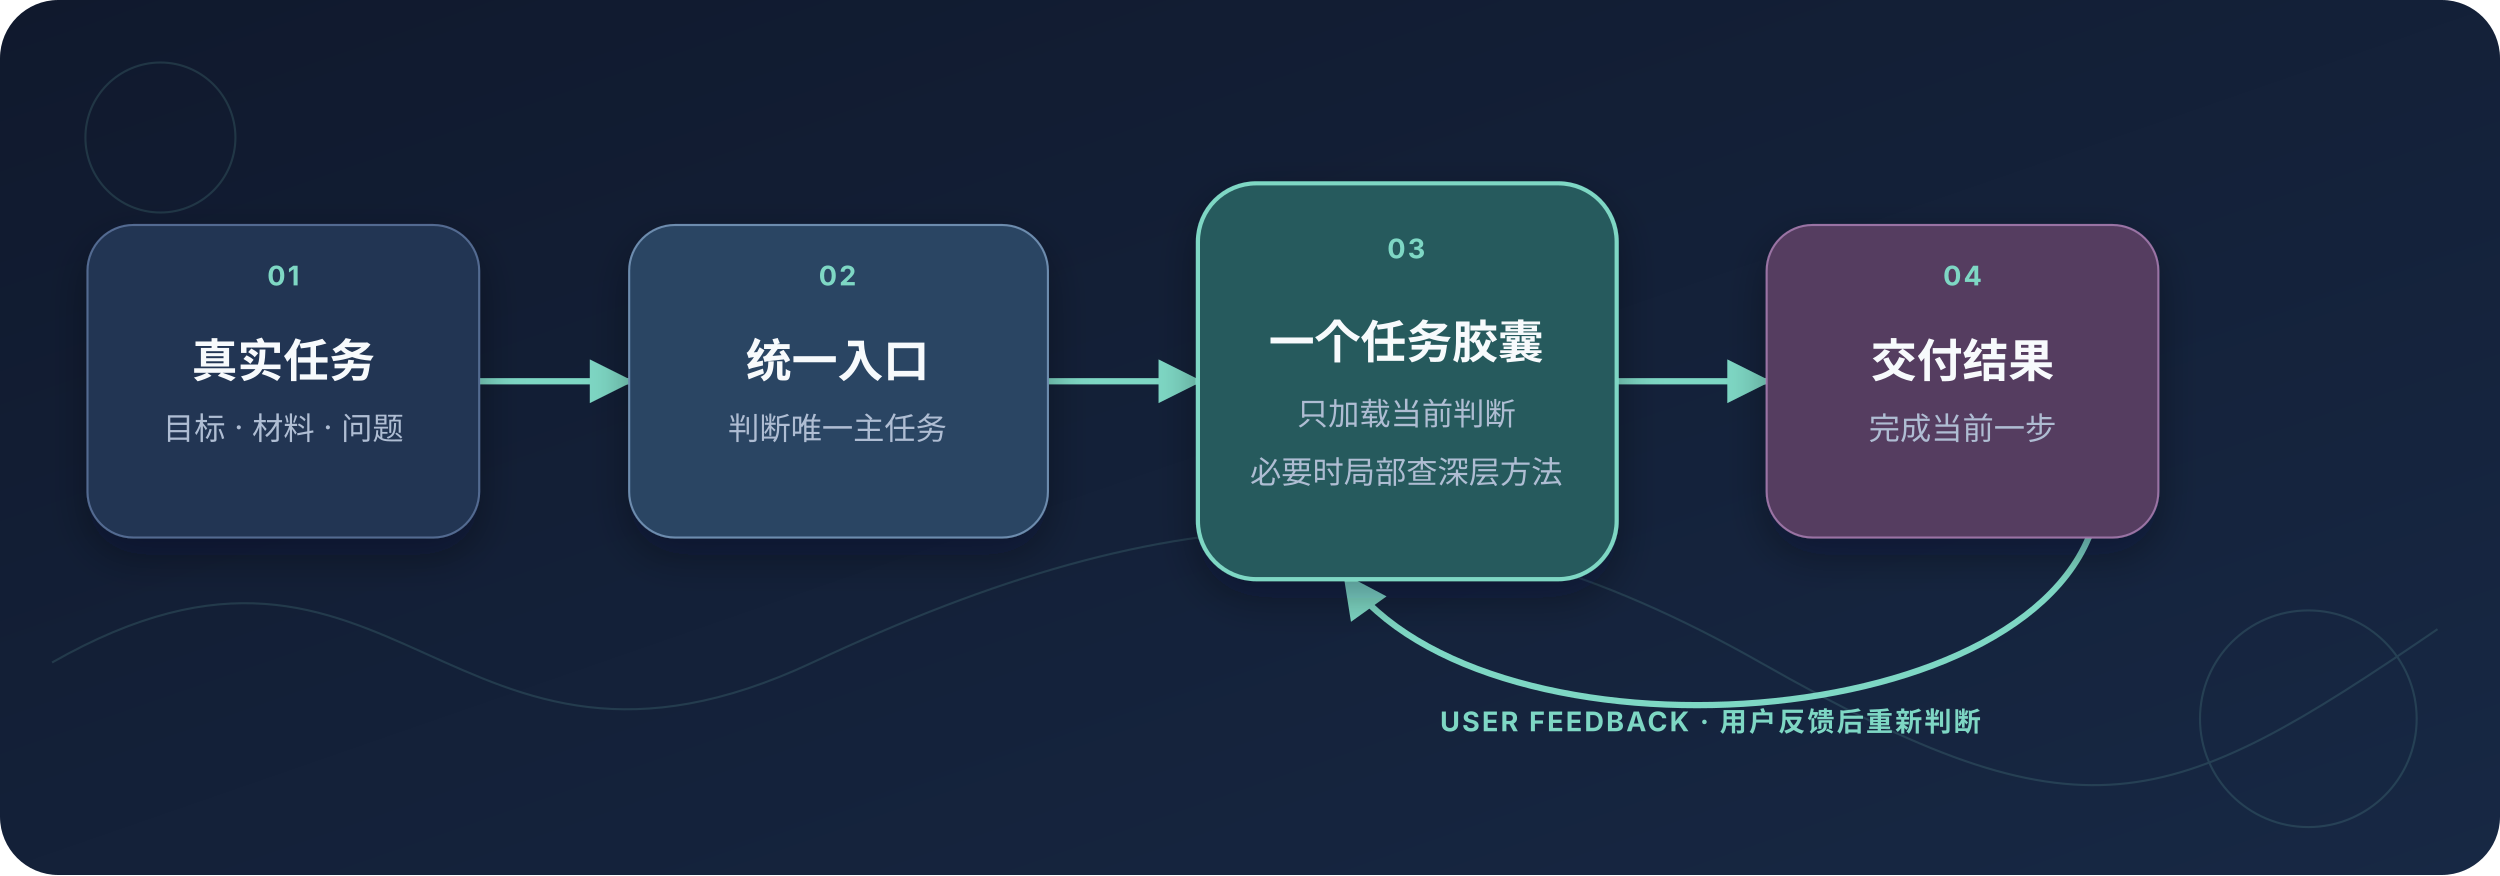
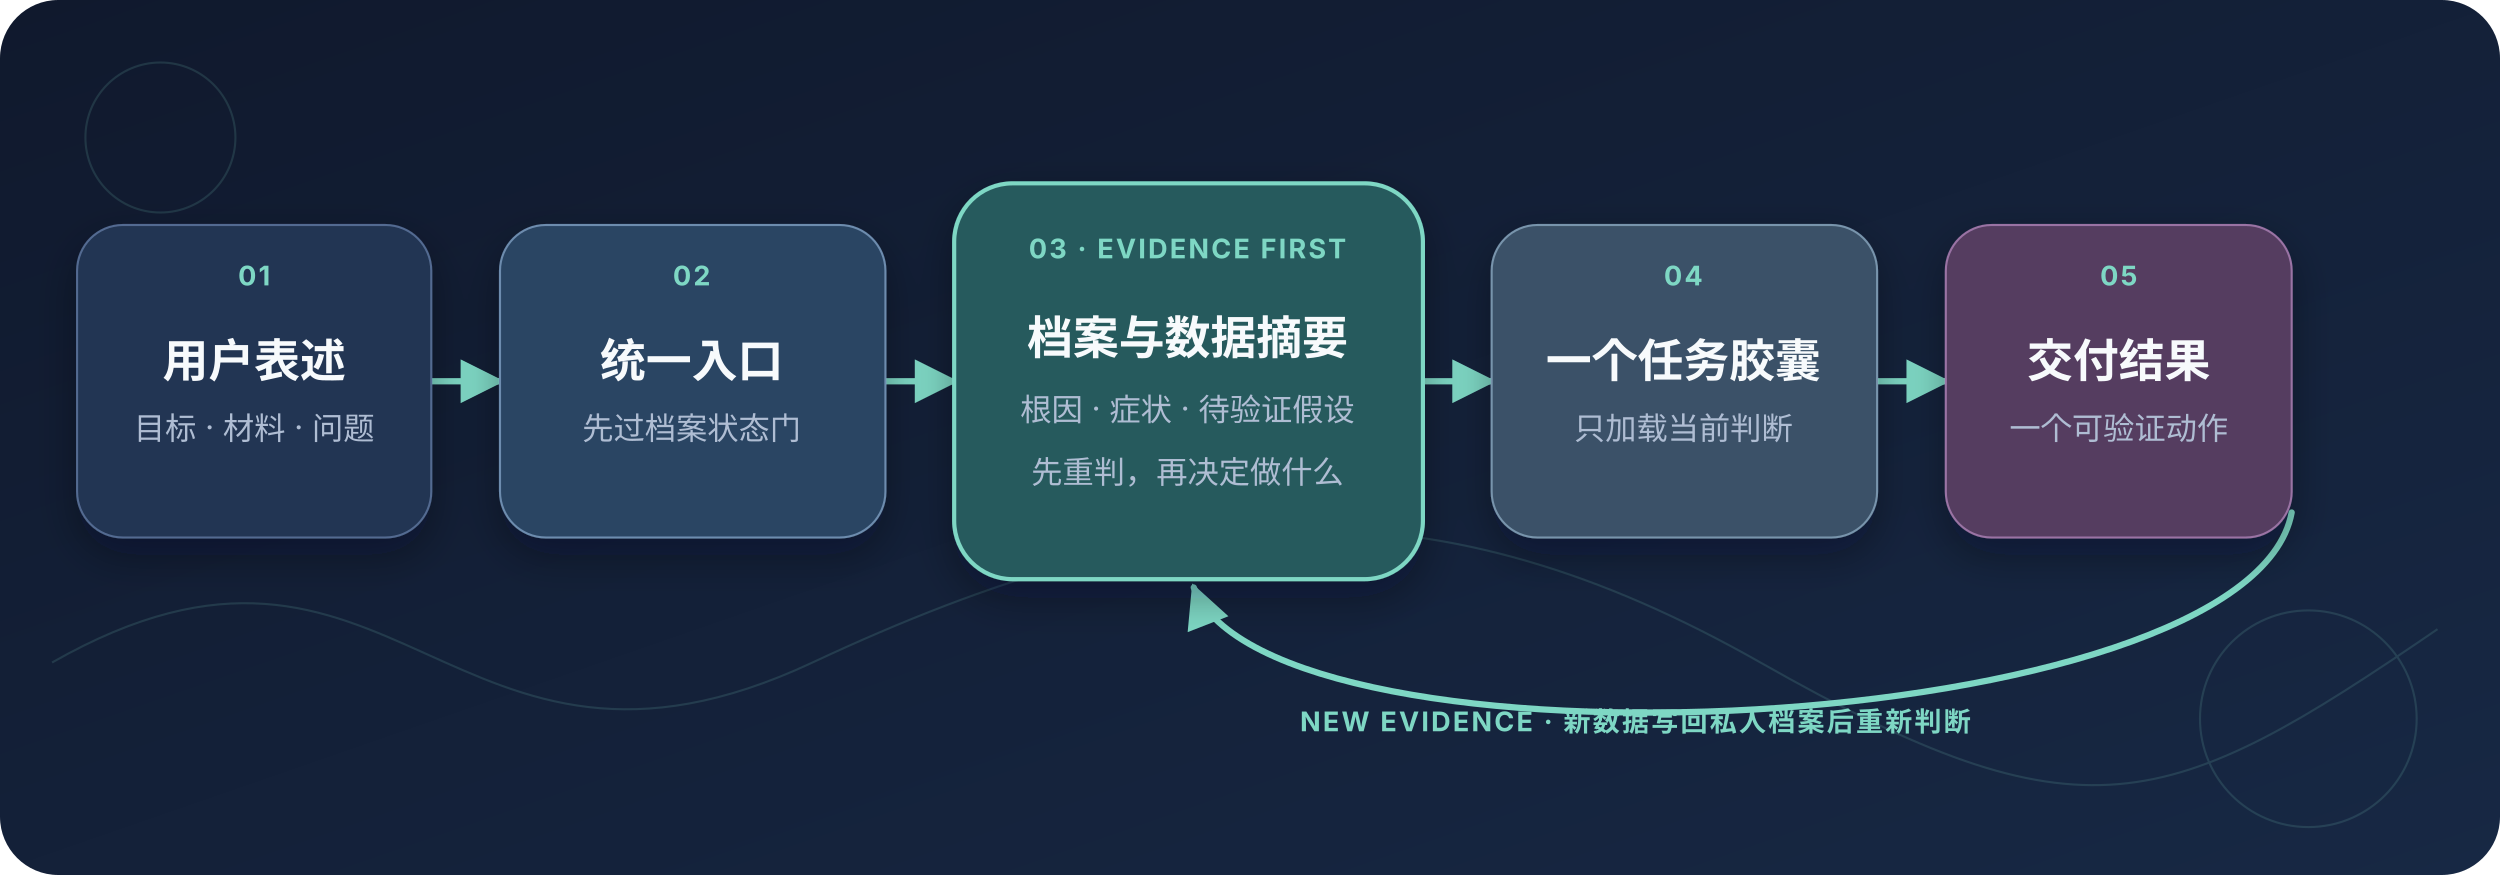
<svg xmlns="http://www.w3.org/2000/svg" viewBox="0 0 1200 420" role="img" aria-labelledby="title desc">
  <defs>
    <linearGradient id="bg" x1="0" x2="1" y1="0" y2="1">
      <stop offset="0" stop-color="#10192d" />
      <stop offset="1" stop-color="#172844" />
    </linearGradient>
    <filter id="shadow" x="-20%" y="-20%" width="140%" height="140%">
      <feDropShadow dx="0" dy="8" stdDeviation="10" flood-color="#07101f" flood-opacity=".34" />
    </filter>
    <marker id="arrow" viewBox="0 0 10 10" refX="9" refY="5" markerWidth="7" markerHeight="7" orient="auto-start-reverse">
      <path d="M 0 0 L 10 5 L 0 10 z" fill="#7ed7c4" />
    </marker>
    <style>
      .label{font:600 22px system-ui,-apple-system,"Segoe UI",sans-serif;fill:#f7fafc;text-anchor:middle}
      .sub{font:400 15px system-ui,-apple-system,"Segoe UI",sans-serif;fill:#afbdd3;text-anchor:middle}
      .step{font:700 13px system-ui,-apple-system,"Segoe UI",sans-serif;fill:#7ed7c4;letter-spacing:.08em;text-anchor:middle}
      .line{fill:none;stroke:#7ed7c4;stroke-width:3;stroke-linecap:round;marker-end:url(#arrow)}
    </style>
  </defs>
  <rect width="1200" height="420" rx="28" fill="url(#bg)" />
  <g opacity=".15" fill="none" stroke="#7ed7c4">
    <circle cx="77" cy="66" r="36" />
    <circle cx="1108" cy="345" r="52" />
    <path d="M25 318 C190 224 215 400 390 318 S690 230 845 318 S1040 391 1170 302" />
  </g>
-   <path class="line" d="M230 183 H302" />
-   <path class="line" d="M503 183 H575" />
-   <path class="line" d="M776 183 H848" />
-   <path class="line" d="M1007 243 C987 354 714 372 646 277" />
+   <path class="line" d="M207 183 H240" />
+   <path class="line" d="M425 183 H458" />
+   <path class="line" d="M683 183 H716" />
+   <path class="line" d="M901 183 H934" />
+   <path class="line" d="M1100 246 C1080 355 610 377 573 282" />
  <g filter="url(#shadow)">
-     <rect x="42" y="108" width="188" height="150" rx="22" fill="#223452" stroke="#536b91" />
-     <rect x="302" y="108" width="201" height="150" rx="22" fill="#2a4564" stroke="#6d8cae" />
-     <rect x="575" y="88" width="201" height="190" rx="28" fill="#285a5d" stroke="#7ed7c4" stroke-width="2" />
-     <rect x="848" y="108" width="188" height="150" rx="22" fill="#543d61" stroke="#9a73a4" />
+     <rect x="37" y="108" width="170" height="150" rx="22" fill="#223452" stroke="#536b91" />
+     <rect x="240" y="108" width="185" height="150" rx="22" fill="#2a4564" stroke="#6d8cae" />
+     <rect x="458" y="88" width="225" height="190" rx="28" fill="#285a5d" stroke="#7ed7c4" stroke-width="2" />
+     <rect x="716" y="108" width="185" height="150" rx="22" fill="#3b5167" stroke="#7894ac" />
+     <rect x="934" y="108" width="166" height="150" rx="22" fill="#543d61" stroke="#9a73a4" />
  </g>
-   <text class="step" x="136" y="137">01</text>
-   <text class="label" x="136" y="181">真实任务</text>
-   <text class="sub" x="136" y="211">目标 · 材料 · 问题</text>
-   <text class="step" x="402" y="137">02</text>
-   <text class="label" x="402" y="181">统一入口</text>
-   <text class="sub" x="402" y="211">判断唯一主任务</text>
-   <text class="step" x="675" y="124">03</text>
-   <text class="label" x="675" y="172">一个任务胶囊</text>
-   <text class="sub" x="675" y="204">只加载当前判断</text>
-   <text class="sub" x="675" y="232">必要时局部查深层方法</text>
-   <text class="step" x="942" y="137">04</text>
-   <text class="label" x="942" y="181">交付结果</text>
-   <text class="sub" x="942" y="211">完成当前一步</text>
-   <text class="step" x="821" y="351">USER FEEDBACK · 用户反馈后重新判断</text>
+   <text class="step" x="122" y="137">01</text>
+   <text class="label" x="122" y="181">用户表述</text>
+   <text class="sub" x="122" y="211">目标 · 材料 · 问题</text>
+   <text class="step" x="332" y="137">02</text>
+   <text class="label" x="332" y="181">统一入口</text>
+   <text class="sub" x="332" y="211">先过档案状态门</text>
+   <text class="step" x="570" y="124">03 · EVIDENCE FIRST</text>
+   <text class="label" x="570" y="170">档案与数据摘要</text>
+   <text class="sub" x="570" y="202">根因 · 症状 · 待验证假设</text>
+   <text class="sub" x="570" y="232">先重判，再决定做什么</text>
+   <text class="step" x="808" y="137">04</text>
+   <text class="label" x="808" y="181">一个任务胶囊</text>
+   <text class="sub" x="808" y="211">只加载当前判断</text>
+   <text class="step" x="1017" y="137">05</text>
+   <text class="label" x="1017" y="181">交付结果</text>
+   <text class="sub" x="1017" y="211">一个可验证动作</text>
+   <text class="step" x="785" y="351">NEW EVIDENCE · 新数据写回私人档案后重新判断</text>
</svg>
